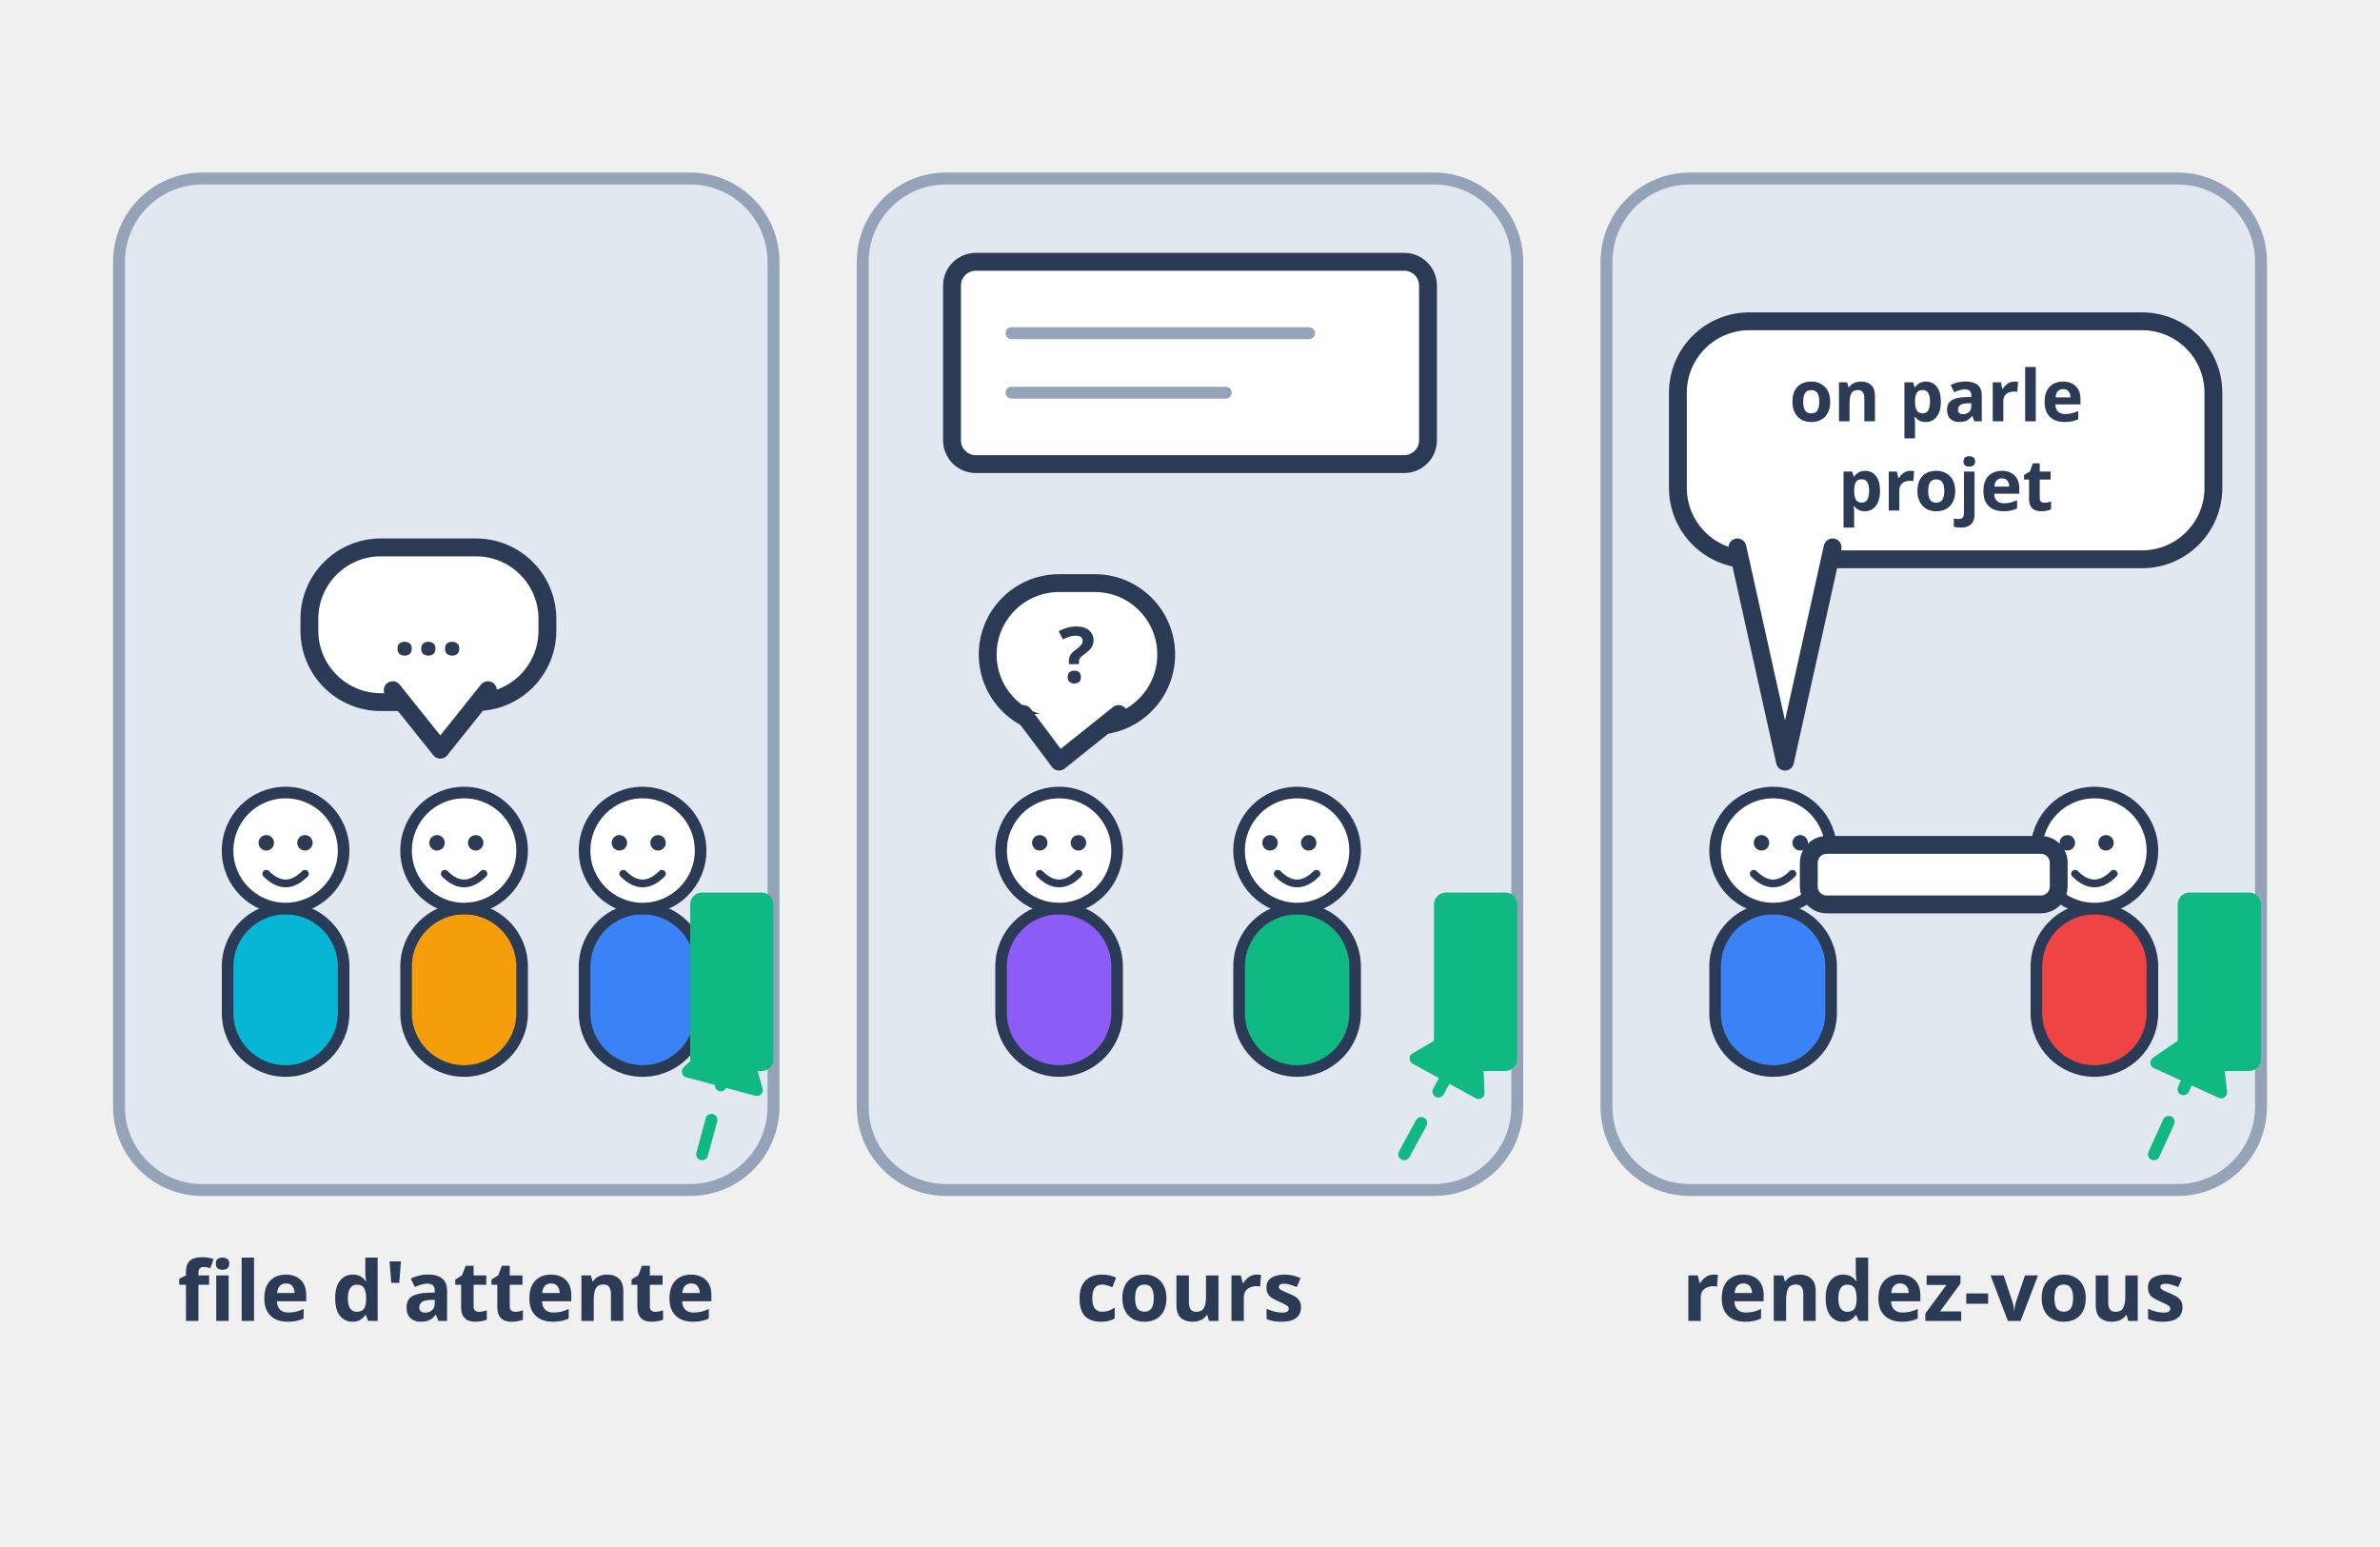
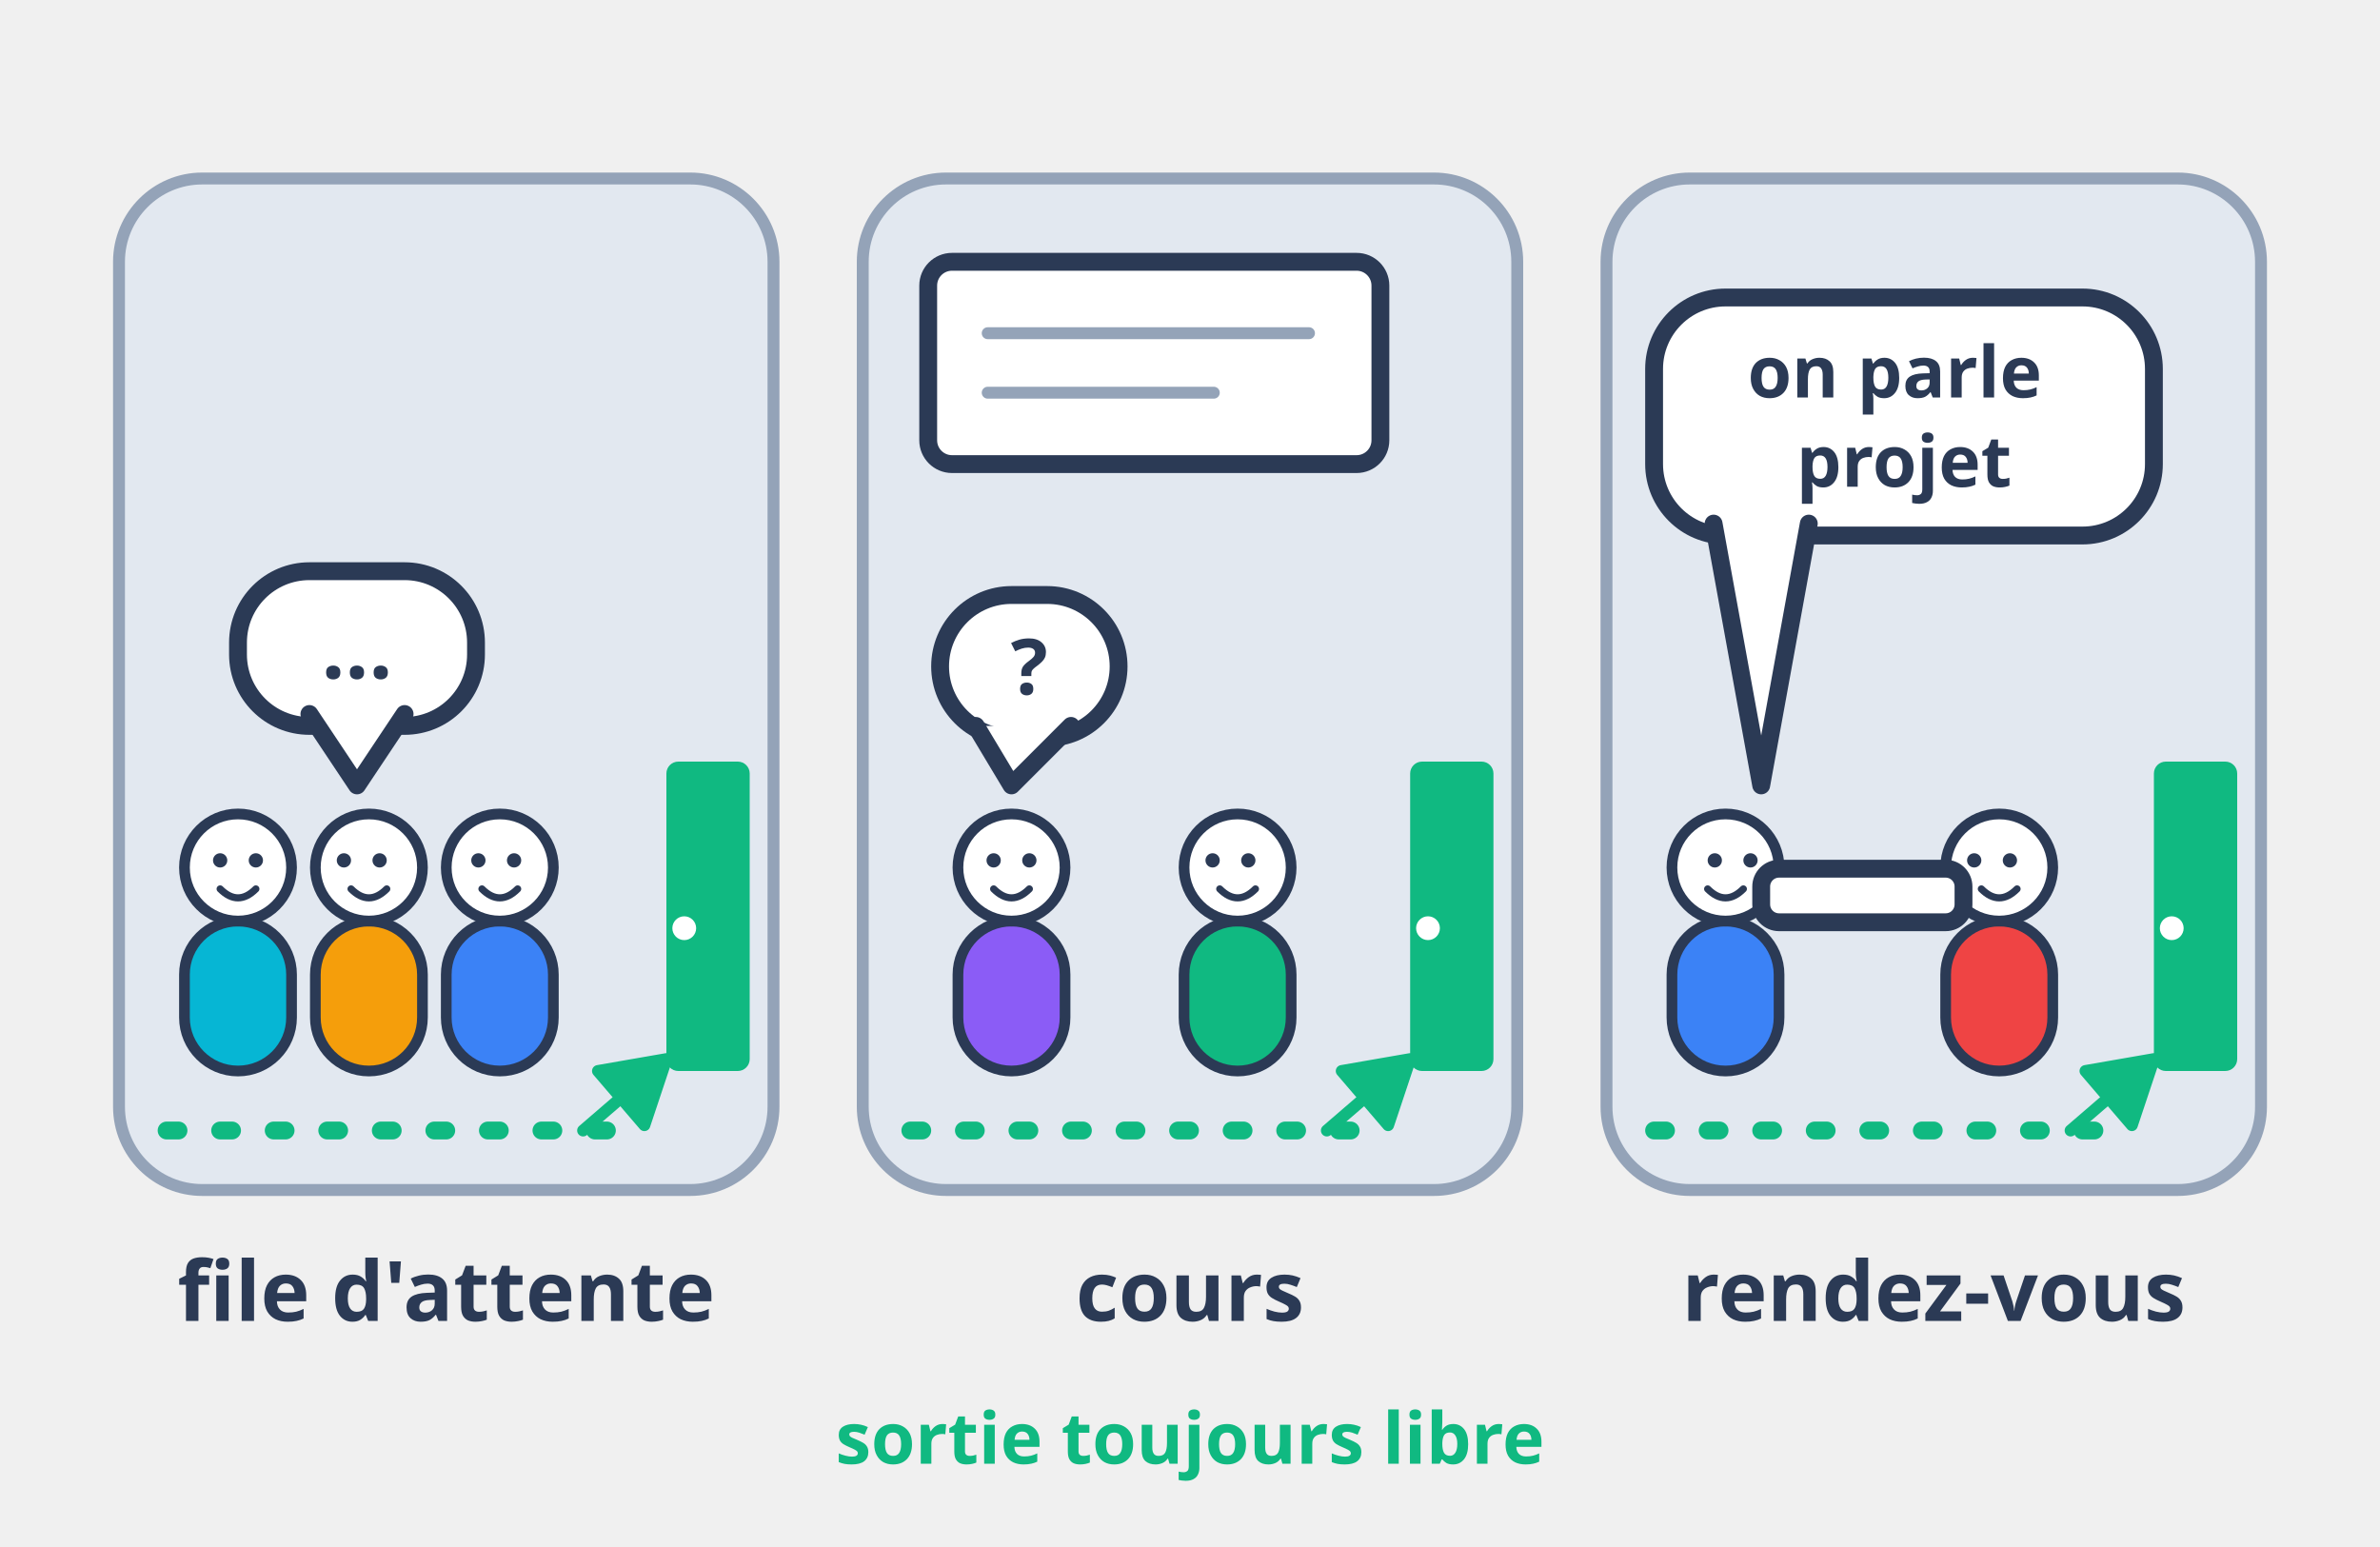
<svg xmlns="http://www.w3.org/2000/svg" viewBox="0 0 400 260" role="img">
  <style>@media (prefers-reduced-motion: reduce){*{animation:none!important}}</style>
  <g font-family="system-ui, sans-serif" font-weight="600" text-anchor="middle" stroke-linecap="round" stroke-linejoin="round">
    <rect x="20" y="30" width="110" height="170" rx="14" fill="#E2E8F0" stroke="#94A3B8" stroke-width="2" />
    <text x="75" y="222" font-size="14" fill="#2B3A55">file d'attente</text>
    <rect x="145" y="30" width="110" height="170" rx="14" fill="#E2E8F0" stroke="#94A3B8" stroke-width="2" />
    <text x="200" y="222" font-size="14" fill="#2B3A55">cours</text>
    <rect x="270" y="30" width="110" height="170" rx="14" fill="#E2E8F0" stroke="#94A3B8" stroke-width="2" />
    <text x="325" y="222" font-size="14" fill="#2B3A55">rendez-vous</text>
-     <g transform="translate(48 180) scale(0.65)">
+     <g transform="translate(40 180) scale(0.6)">
      <rect x="-15" y="-42" width="30" height="42" rx="15" fill="#06B6D4" stroke="#2B3A55" stroke-width="3" />
      <circle cy="-57" r="15" fill="#FFFFFF" stroke="#2B3A55" stroke-width="3" />
      <circle cx="-5" cy="-59" r="2" fill="#2B3A55" />
      <circle cx="5" cy="-59" r="2" fill="#2B3A55" />
      <path d="M-5 -51Q0 -46 5 -51" fill="none" stroke="#2B3A55" stroke-width="2" />
    </g>
-     <g transform="translate(78 180) scale(0.65)">
+     <g transform="translate(62 180) scale(0.6)">
      <rect x="-15" y="-42" width="30" height="42" rx="15" fill="#F59E0B" stroke="#2B3A55" stroke-width="3" />
      <circle cy="-57" r="15" fill="#FFFFFF" stroke="#2B3A55" stroke-width="3" />
      <circle cx="-7" cy="-59" r="2" fill="#2B3A55" />
      <circle cx="3" cy="-59" r="2" fill="#2B3A55" />
      <path d="M-5 -51Q0 -46 5 -51" fill="none" stroke="#2B3A55" stroke-width="2" />
    </g>
-     <g transform="translate(108 180) scale(0.65)">
+     <g transform="translate(84 180) scale(0.6)">
      <rect x="-15" y="-42" width="30" height="42" rx="15" fill="#3B82F6" stroke="#2B3A55" stroke-width="3" />
      <circle cy="-57" r="15" fill="#FFFFFF" stroke="#2B3A55" stroke-width="3" />
      <circle cx="-6" cy="-59" r="2" fill="#2B3A55" />
      <circle cx="4" cy="-59" r="2" fill="#2B3A55" />
      <path d="M-5 -51Q0 -46 5 -51" fill="none" stroke="#2B3A55" stroke-width="2" />
    </g>
    <g>
-       <rect x="52" y="92" width="40" height="26" rx="12" fill="#FFFFFF" stroke="#2B3A55" stroke-width="3" />
-       <path d="M66 116L74 126L82 116" fill="#FFFFFF" stroke="#2B3A55" stroke-width="3" />
-       <text x="72" y="110" font-size="14" fill="#2B3A55">…</text>
+       <rect x="40" y="96" width="40" height="26" rx="12" fill="#FFFFFF" stroke="#2B3A55" stroke-width="3" />
+       <path d="M52 120L60 132L68 120" fill="#FFFFFF" stroke="#2B3A55" stroke-width="3" />
+       <text x="60" y="114" font-size="14" fill="#2B3A55">…</text>
    </g>
-     <rect x="160" y="44" width="80" height="34" rx="4" fill="#FFFFFF" stroke="#2B3A55" stroke-width="3" />
-     <path d="M170 56H220M170 66H206" stroke="#94A3B8" stroke-width="2" />
-     <g transform="translate(178 180) scale(0.65)">
+     <rect x="156" y="44" width="76" height="34" rx="4" fill="#FFFFFF" stroke="#2B3A55" stroke-width="3" />
+     <path d="M166 56H220M166 66H204" stroke="#94A3B8" stroke-width="2" />
+     <g transform="translate(170 180) scale(0.6)">
      <rect x="-15" y="-42" width="30" height="42" rx="15" fill="#8B5CF6" stroke="#2B3A55" stroke-width="3" />
      <circle cy="-57" r="15" fill="#FFFFFF" stroke="#2B3A55" stroke-width="3" />
      <circle cx="-5" cy="-59" r="2" fill="#2B3A55" />
      <circle cx="5" cy="-59" r="2" fill="#2B3A55" />
      <path d="M-5 -51Q0 -46 5 -51" fill="none" stroke="#2B3A55" stroke-width="2" />
    </g>
-     <g transform="translate(218 180) scale(0.65)">
+     <g transform="translate(208 180) scale(0.6)">
      <rect x="-15" y="-42" width="30" height="42" rx="15" fill="#10B981" stroke="#2B3A55" stroke-width="3" />
      <circle cy="-57" r="15" fill="#FFFFFF" stroke="#2B3A55" stroke-width="3" />
      <circle cx="-7" cy="-59" r="2" fill="#2B3A55" />
      <circle cx="3" cy="-59" r="2" fill="#2B3A55" />
      <path d="M-5 -51Q0 -46 5 -51" fill="none" stroke="#2B3A55" stroke-width="2" />
    </g>
    <g>
-       <rect x="166" y="98" width="30" height="24" rx="12" fill="#FFFFFF" stroke="#2B3A55" stroke-width="3" />
-       <path d="M172 120L178 128L188 120" fill="#FFFFFF" stroke="#2B3A55" stroke-width="3" />
-       <text x="181" y="114.7" font-size="13" fill="#2B3A55">?</text>
+       <rect x="158" y="100" width="30" height="24" rx="12" fill="#FFFFFF" stroke="#2B3A55" stroke-width="3" />
+       <path d="M164 122L170 132L180 122" fill="#FFFFFF" stroke="#2B3A55" stroke-width="3" />
+       <text x="173" y="116.7" font-size="13" fill="#2B3A55">?</text>
    </g>
-     <g transform="translate(298 180) scale(0.65)">
+     <g transform="translate(290 180) scale(0.6)">
      <rect x="-15" y="-42" width="30" height="42" rx="15" fill="#3B82F6" stroke="#2B3A55" stroke-width="3" />
      <circle cy="-57" r="15" fill="#FFFFFF" stroke="#2B3A55" stroke-width="3" />
      <circle cx="-3" cy="-59" r="2" fill="#2B3A55" />
      <circle cx="7" cy="-59" r="2" fill="#2B3A55" />
      <path d="M-5 -51Q0 -46 5 -51" fill="none" stroke="#2B3A55" stroke-width="2" />
    </g>
-     <g transform="translate(352 180) scale(0.65)">
+     <g transform="translate(336 180) scale(0.6)">
      <rect x="-15" y="-42" width="30" height="42" rx="15" fill="#EF4444" stroke="#2B3A55" stroke-width="3" />
      <circle cy="-57" r="15" fill="#FFFFFF" stroke="#2B3A55" stroke-width="3" />
      <circle cx="-7" cy="-59" r="2" fill="#2B3A55" />
      <circle cx="3" cy="-59" r="2" fill="#2B3A55" />
      <path d="M-5 -51Q0 -46 5 -51" fill="none" stroke="#2B3A55" stroke-width="2" />
    </g>
-     <rect x="304" y="142" width="42" height="10" rx="3" fill="#FFFFFF" stroke="#2B3A55" stroke-width="3" />
+     <rect x="296" y="146" width="34" height="9" rx="3" fill="#FFFFFF" stroke="#2B3A55" stroke-width="3" />
    <g>
-       <rect x="282" y="54" width="90" height="40" rx="12" fill="#FFFFFF" stroke="#2B3A55" stroke-width="3" />
-       <path d="M292 92L300 128L308 92" fill="#FFFFFF" stroke="#2B3A55" stroke-width="3" />
-       <text x="327" y="70.8" font-size="12" fill="#2B3A55">
-         <tspan x="327" dy="0">on parle</tspan>
-         <tspan x="327" dy="15">projet</tspan>
+       <rect x="278" y="50" width="84" height="40" rx="12" fill="#FFFFFF" stroke="#2B3A55" stroke-width="3" />
+       <path d="M288 88L296 132L304 88" fill="#FFFFFF" stroke="#2B3A55" stroke-width="3" />
+       <text x="320" y="66.8" font-size="12" fill="#2B3A55">
+         <tspan x="320" dy="0">on parle</tspan>
+         <tspan x="320" dy="15">projet</tspan>
      </text>
    </g>
-     <rect x="116" y="150" width="14" height="30" rx="2" fill="#10B981" />
-     <rect x="241" y="150" width="14" height="30" rx="2" fill="#10B981" />
-     <rect x="366" y="150" width="14" height="30" rx="2" fill="#10B981" />
+     <rect x="112" y="128" width="14" height="52" rx="2" fill="#10B981" />
+     <circle cx="115" cy="156" r="2" fill="#FFFFFF" />
+     <path d="M28 190H106" stroke="#10B981" stroke-width="3" stroke-dasharray="2 7" />
    <g>
-       <line x1="118" y1="194" x2="122.4" y2="177.8" stroke="#10B981" stroke-width="2" stroke-dasharray="6 6" />
-       <path d="M115.6 180.1L124 172L127.2 183.2Z" fill="#10B981" stroke="#10B981" stroke-width="2" />
+       <line x1="98" y1="190" x2="107.4" y2="181.9" stroke="#10B981" stroke-width="2" />
+       <path d="M100.5 180L112 178L108.3 189.1Z" fill="#10B981" stroke="#10B981" stroke-width="2" />
    </g>
+     <rect x="237" y="128" width="14" height="52" rx="2" fill="#10B981" />
+     <circle cx="240" cy="156" r="2" fill="#FFFFFF" />
+     <path d="M153 190H231" stroke="#10B981" stroke-width="3" stroke-dasharray="2 7" />
    <g>
-       <line x1="236" y1="194" x2="245.1" y2="177.3" stroke="#10B981" stroke-width="2" stroke-dasharray="6 6" />
-       <path d="M237.9 177.9L248 172L248.5 183.7Z" fill="#10B981" stroke="#10B981" stroke-width="2" />
+       <line x1="223" y1="190" x2="232.4" y2="181.9" stroke="#10B981" stroke-width="2" />
+       <path d="M225.5 180L237 178L233.3 189.1Z" fill="#10B981" stroke="#10B981" stroke-width="2" />
    </g>
+     <rect x="362" y="128" width="14" height="52" rx="2" fill="#10B981" />
+     <circle cx="365" cy="156" r="2" fill="#FFFFFF" />
+     <path d="M278 190H356" stroke="#10B981" stroke-width="3" stroke-dasharray="2 7" />
    <g>
-       <line x1="362" y1="194" x2="369.5" y2="177.5" stroke="#10B981" stroke-width="2" stroke-dasharray="6 6" />
-       <path d="M362.4 178.6L372 172L373.3 183.6Z" fill="#10B981" stroke="#10B981" stroke-width="2" />
+       <line x1="348" y1="190" x2="357.4" y2="181.9" stroke="#10B981" stroke-width="2" />
+       <path d="M350.5 180L362 178L358.3 189.1Z" fill="#10B981" stroke="#10B981" stroke-width="2" />
    </g>
+     <text x="200" y="246" font-size="12" fill="#10B981">sortie toujours libre</text>
  </g>
</svg>
